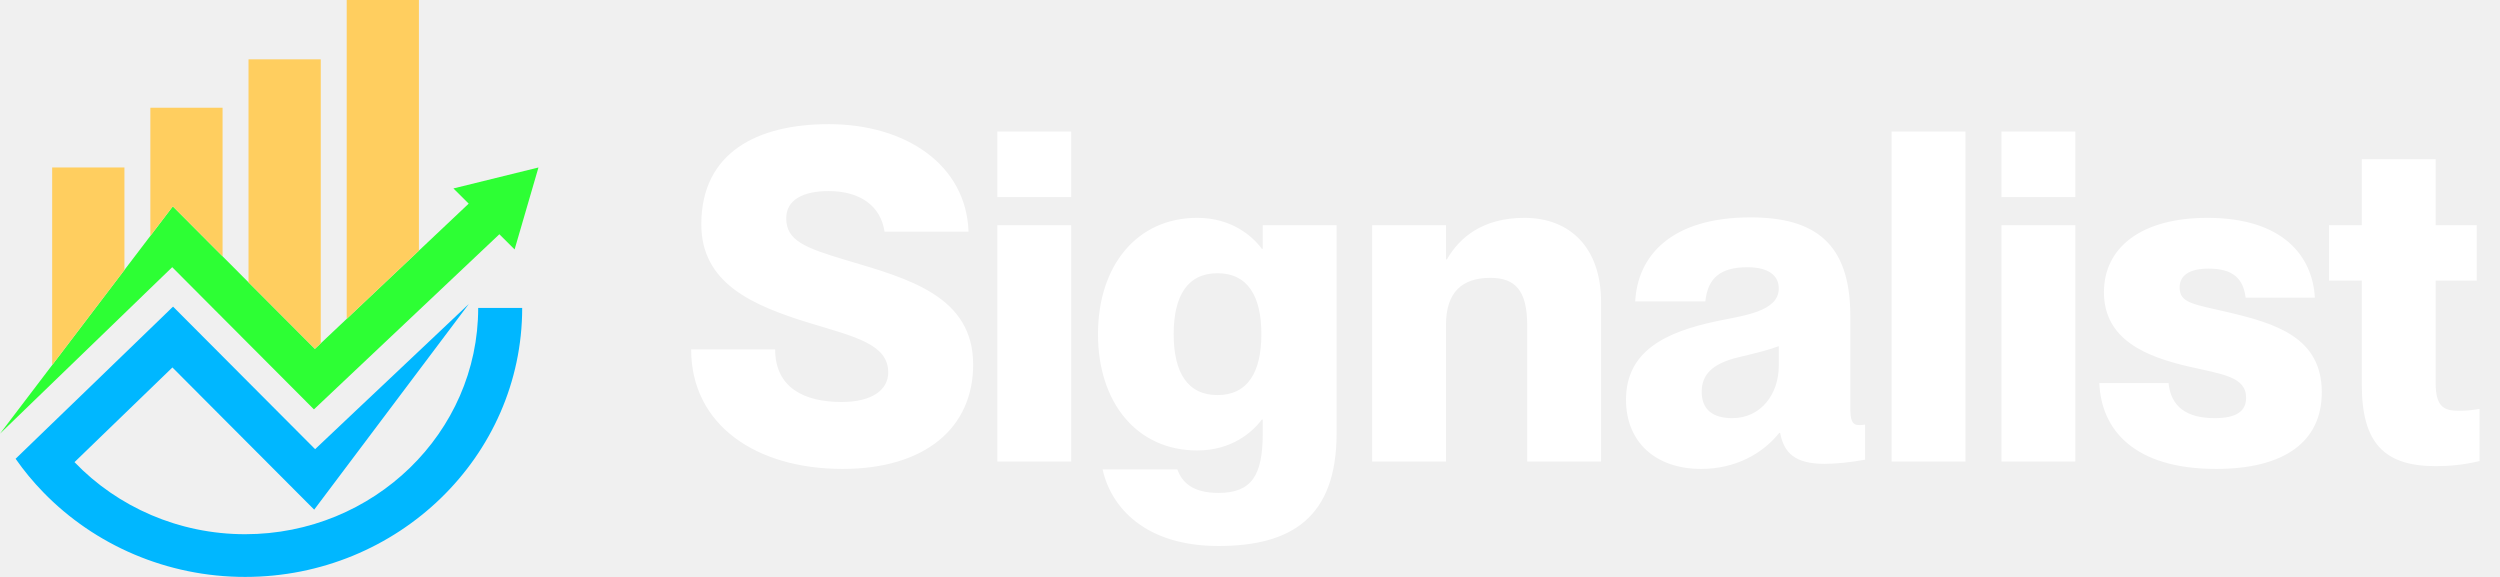
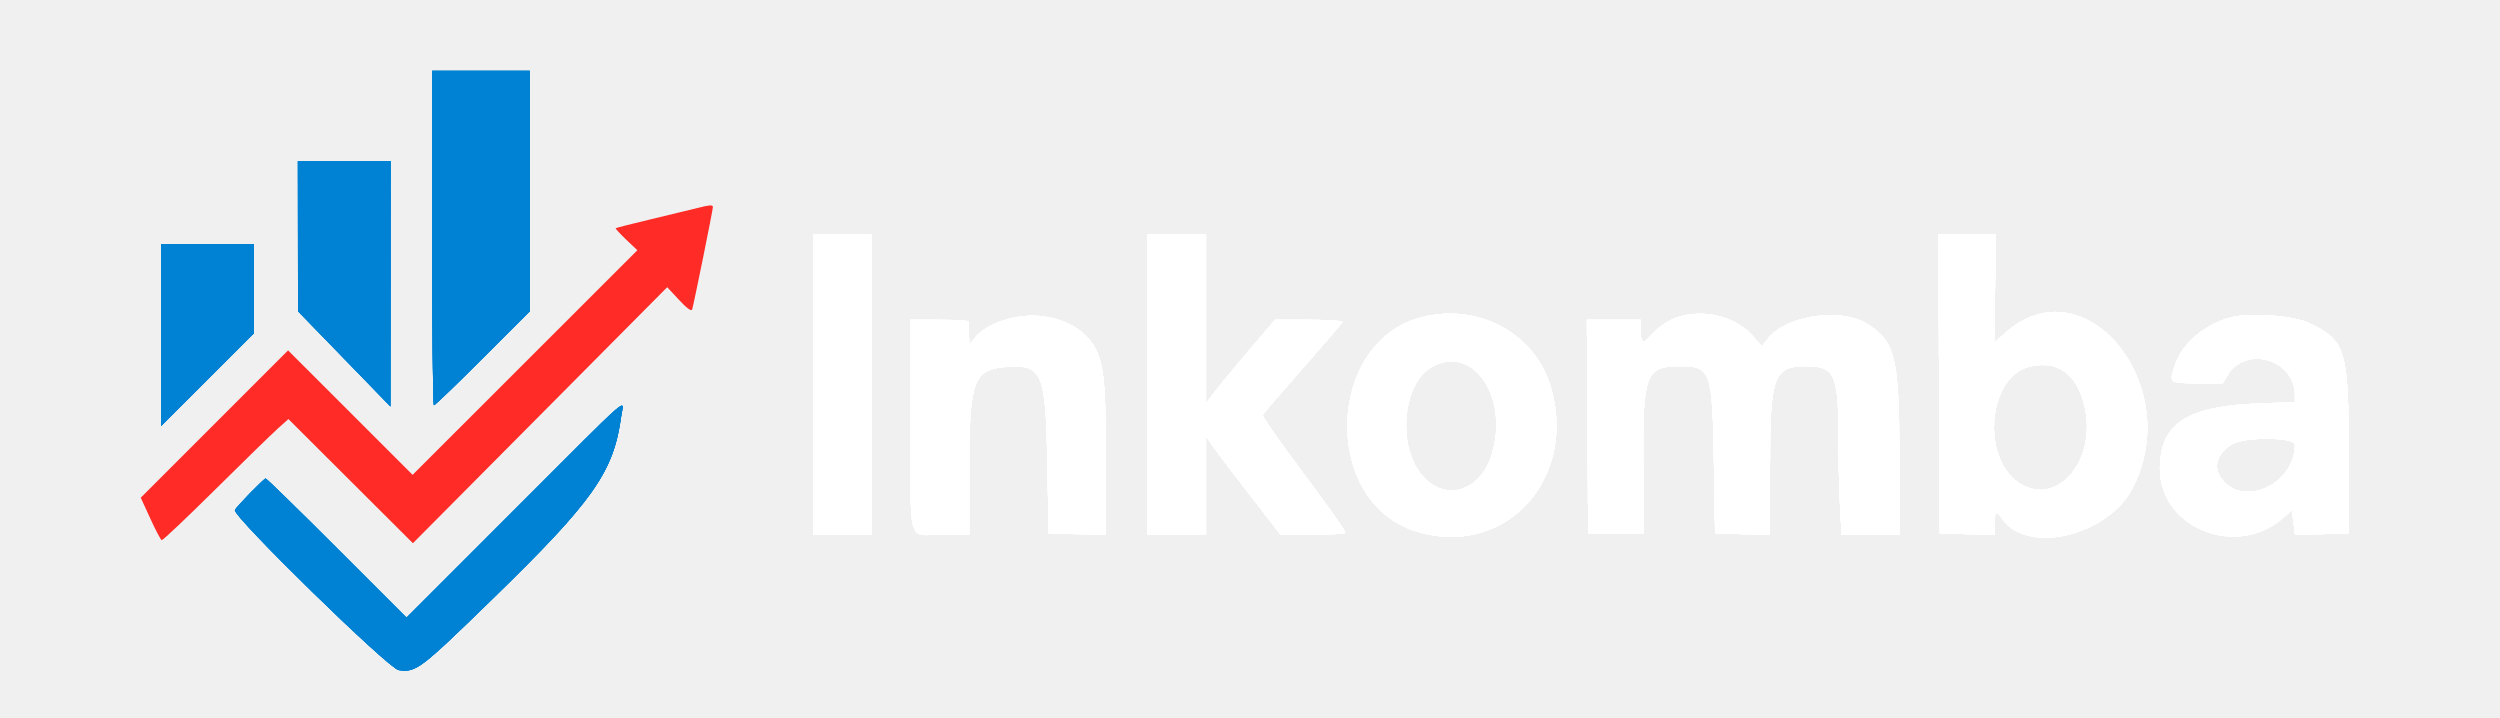
- <svg xmlns="http://www.w3.org/2000/svg" width="130" height="30" viewBox="0 0 130 30" fill="none">
-   <path d="M28 8.709L26.759 12.971L25.967 12.181L21.784 16.132L18.781 18.968L16.325 21.287L14.013 18.968L12.923 17.875L11.574 16.521L11.169 16.116L8.955 13.893L8.104 14.715L7.819 14.99L6.47 16.296L5.117 17.604L3.724 18.95L3.705 18.968L1.711 20.895L0 22.55L2.724 18.968L6.47 14.039L7.819 12.266L8.986 10.73L11.574 13.328L12.68 14.439L12.923 14.681L16.375 18.142L16.68 17.853L18.029 16.58L18.628 16.014L20.372 14.366L21.784 13.033L24.372 10.589L23.578 9.799L28 8.709Z" fill="#2DFF34" />
-   <path d="M6.47 8.709V14.039L2.724 18.968H2.713V8.709H6.47Z" fill="#FFCE5F" />
-   <path d="M27.154 16.014C27.154 23.726 20.692 30 12.745 30C8.69 30 4.918 28.346 2.252 25.599C1.726 25.059 1.244 24.477 0.811 23.856L2.467 22.256L5.13 19.686L5.871 18.968L6.47 18.39L7.819 17.085L8.117 16.797L8.821 16.116L8.934 16.003L8.936 16.005L8.999 15.945L11.574 18.528L12.693 19.652L16.386 23.357L18.639 21.227L20.385 19.58L21.032 18.968L21.784 18.258L24.383 15.802L16.338 26.502L11.18 21.33L8.966 19.108L8.117 19.928L5.13 22.816L3.874 24.031C6.119 26.37 9.311 27.779 12.745 27.779C19.429 27.779 24.866 22.502 24.866 16.014H27.154V16.014Z" fill="#00B7FF" />
-   <path d="M11.574 5.603V13.328L8.986 10.73L7.819 12.266V5.603H11.574Z" fill="#FFCE5F" />
-   <path d="M16.68 3.086V17.853L16.375 18.142L12.923 14.682V3.086H16.68Z" fill="#FFCE5F" />
-   <path d="M21.784 0V13.033L20.372 14.366L18.628 16.014L18.029 16.58V0H21.784Z" fill="#FFCE5F" />
-   <path d="M43.812 24.384C39.324 24.384 35.94 22.104 35.94 18.168H40.308C40.308 20.16 41.82 20.904 43.764 20.904C45.372 20.904 46.188 20.256 46.188 19.368C46.188 17.904 44.484 17.52 42.108 16.8C39.132 15.888 36.468 14.736 36.468 11.664C36.468 7.92 39.396 6.456 43.092 6.456C47.1 6.456 50.244 8.568 50.364 12.048H45.996C45.804 10.728 44.748 9.936 43.092 9.936C41.796 9.936 40.884 10.368 40.884 11.352C40.884 12.504 41.844 12.888 44.028 13.536C47.268 14.496 50.604 15.408 50.604 18.96C50.604 22.248 48.108 24.384 43.812 24.384ZM55.702 10.248H51.862V6.84H55.702V10.248ZM55.702 24H51.862V11.712H55.702V24ZM65.663 12.936V11.712H69.503V22.536C69.503 26.928 67.127 28.392 63.359 28.392C59.543 28.392 57.767 26.376 57.335 24.408H61.223C61.463 25.08 62.015 25.632 63.359 25.632C65.087 25.632 65.663 24.72 65.663 22.536V21.816H65.615C65.135 22.464 64.055 23.424 62.255 23.424C59.111 23.424 57.095 20.928 57.095 17.376C57.095 13.824 59.111 11.328 62.255 11.328C64.055 11.328 65.135 12.288 65.615 12.936H65.663ZM63.311 20.544C64.871 20.544 65.591 19.368 65.591 17.376C65.591 15.384 64.871 14.208 63.311 14.208C61.751 14.208 61.031 15.384 61.031 17.376C61.031 19.368 61.751 20.544 63.311 20.544ZM79.271 11.328C81.647 11.328 83.255 12.888 83.255 15.696V24H79.415V16.92C79.415 15.072 78.767 14.448 77.495 14.448C76.031 14.448 75.191 15.192 75.191 16.896V24H71.351V11.712H75.191V13.488H75.239C75.887 12.36 77.087 11.328 79.271 11.328ZM88.464 24.384C86.064 24.384 84.552 22.968 84.552 20.784C84.552 18.24 86.64 17.256 89.256 16.704C90.6 16.416 92.496 16.224 92.496 15C92.496 14.328 91.968 13.896 90.864 13.896C89.448 13.896 88.8 14.472 88.68 15.672H85.032C85.152 13.32 86.88 11.304 91.032 11.304C94.368 11.304 96.216 12.648 96.216 16.416V21.168C96.216 21.816 96.288 22.104 96.672 22.104C96.768 22.104 96.84 22.104 96.984 22.08V23.904C96.216 24.048 95.424 24.12 94.872 24.12C93.336 24.12 92.76 23.544 92.568 22.512H92.52C91.656 23.592 90.24 24.384 88.464 24.384ZM90.072 21.744C91.608 21.744 92.496 20.448 92.496 19.032V18C91.992 18.192 91.416 18.336 90.408 18.576C88.992 18.912 88.488 19.512 88.488 20.376C88.488 21.312 89.088 21.744 90.072 21.744ZM102.203 24H98.363V6.84H102.203V24ZM107.916 10.248H104.076V6.84H107.916V10.248ZM107.916 24H104.076V11.712H107.916V24ZM115.237 24.384C110.941 24.384 109.261 22.32 109.165 19.92H112.765C112.885 21.144 113.701 21.744 115.165 21.744C116.293 21.744 116.797 21.384 116.797 20.688C116.797 19.584 115.573 19.464 113.797 19.056C111.637 18.552 109.405 17.688 109.405 15.192C109.405 12.888 111.325 11.328 114.781 11.328C118.717 11.328 120.253 13.32 120.373 15.48H116.773C116.653 14.496 116.125 13.968 114.853 13.968C113.797 13.968 113.341 14.352 113.341 14.952C113.341 15.768 114.061 15.816 115.909 16.248C118.333 16.824 120.733 17.544 120.733 20.4C120.733 22.968 118.789 24.384 115.237 24.384ZM127.902 21.36C128.262 21.36 128.478 21.336 128.934 21.264V23.976C128.118 24.168 127.422 24.24 126.654 24.24C123.966 24.24 122.814 23.016 122.814 20.016V14.592H121.11V11.712H122.814V8.28H126.654V11.712H128.79V14.592H126.654V19.92C126.654 21.24 127.158 21.36 127.902 21.36Z" fill="white" />
+ <svg xmlns="http://www.w3.org/2000/svg" width="1024" height="294" viewBox="0 0 1024 294" version="1.1">
+   <path d="M 177 97.500 C 177 135.175, 177.333 166, 177.741 166 C 178.148 166, 187.148 157.342, 197.741 146.760 L 217 127.519 217 78.260 L 217 29 197 29 L 177 29 177 97.500 M 122.037 96.750 L 122.075 127.500 141 147 L 159.925 166.500 159.963 116.250 L 160 66 141 66 L 122 66 122.037 96.750 M 66 137.240 L 66 174.480 85 155.500 L 104 136.520 104 118.260 L 104 100 85 100 L 66 100 66 137.240 M 210.501 208.999 L 166.511 252.998 137.999 224.499 C 122.318 208.825, 109.185 196, 108.814 196 C 108.074 196, 96.671 207.707, 96.217 208.933 C 95.286 211.449, 159.210 273.908, 163.298 274.475 C 170.442 275.467, 171.909 274.357, 201.562 245.500 C 243.193 204.988, 251.385 193.339, 254.483 170.250 C 255.391 163.487, 260.543 158.948, 210.501 208.999" stroke="none" fill="#0082d4" fill-rule="evenodd" />
+   <path d="M 284.500 85.485 C 281.750 86.181, 273.425 88.194, 266 89.961 C 258.575 91.727, 252.362 93.309, 252.193 93.477 C 252.024 93.644, 253.949 95.743, 256.472 98.141 L 261.059 102.500 215.031 148.494 L 169.003 194.489 143.499 168.999 L 117.995 143.509 87.823 173.681 L 57.651 203.853 61.576 212.430 C 63.734 217.147, 65.831 221.118, 66.235 221.253 C 66.640 221.389, 76.540 212.023, 88.235 200.439 C 99.931 188.855, 111.442 177.639, 113.816 175.513 L 118.133 171.647 143.630 197.074 L 169.127 222.500 221.210 170.068 L 273.292 117.637 278.157 122.872 C 281.235 126.185, 283.195 127.629, 283.495 126.804 C 284.050 125.275, 292 86.036, 292 84.823 C 292 83.792, 290.768 83.901, 284.500 85.485" stroke="none" fill="#ff2b26" fill-rule="evenodd" />
+   <path d="M 177 97.500 C 177 135.175, 177.333 166, 177.741 166 C 178.148 166, 187.148 157.342, 197.741 146.760 L 217 127.519 217 78.260 L 217 29 197 29 L 177 29 177 97.500 M 122.037 96.750 L 122.075 127.500 141 147 L 159.925 166.500 159.963 116.250 L 160 66 141 66 L 122 66 122.037 96.750 M 66 137.240 L 66 174.480 85 155.500 L 104 136.520 104 118.260 L 104 100 85 100 L 66 100 66 137.240 M 210.501 208.999 L 166.511 252.998 137.999 224.499 C 122.318 208.825, 109.185 196, 108.814 196 C 108.074 196, 96.671 207.707, 96.217 208.933 C 95.286 211.449, 159.210 273.908, 163.298 274.475 C 170.442 275.467, 171.909 274.357, 201.562 245.500 C 243.193 204.988, 251.385 193.339, 254.483 170.250 C 255.391 163.487, 260.543 158.948, 210.501 208.999" stroke="none" fill="#0082d4" fill-rule="evenodd" />
+   <path d="M 177 97.500 C 177 135.175, 177.333 166, 177.741 166 C 178.148 166, 187.148 157.342, 197.741 146.760 L 217 127.519 217 78.260 L 217 29 197 29 L 177 29 177 97.500 M 122.037 96.750 L 122.075 127.500 141 147 L 159.925 166.500 159.963 116.250 L 160 66 141 66 L 122 66 122.037 96.750 M 66 137.240 L 66 174.480 85 155.500 L 104 136.520 104 118.260 L 104 100 85 100 L 66 100 66 137.240 M 210.501 208.999 L 166.511 252.998 137.999 224.499 C 122.318 208.825, 109.185 196, 108.814 196 C 108.074 196, 96.671 207.707, 96.217 208.933 C 95.286 211.449, 159.210 273.908, 163.298 274.475 C 170.442 275.467, 171.909 274.357, 201.562 245.500 C 243.193 204.988, 251.385 193.339, 254.483 170.250 C 255.391 163.487, 260.543 158.948, 210.501 208.999" stroke="none" fill="#0082d4" fill-rule="evenodd" />
+   <path d="M 177 97.500 C 177 135.175, 177.333 166, 177.741 166 C 178.148 166, 187.148 157.342, 197.741 146.760 L 217 127.519 217 78.260 L 217 29 197 29 L 177 29 177 97.500 M 122.037 96.750 L 122.075 127.500 141 147 L 159.925 166.500 159.963 116.250 L 160 66 141 66 L 122 66 122.037 96.750 M 66 137.240 L 66 174.480 85 155.500 L 104 136.520 104 118.260 L 104 100 85 100 L 66 100 66 137.240 M 210.501 208.999 L 166.511 252.998 137.999 224.499 C 122.318 208.825, 109.185 196, 108.814 196 C 108.074 196, 96.671 207.707, 96.217 208.933 C 95.286 211.449, 159.210 273.908, 163.298 274.475 C 170.442 275.467, 171.909 274.357, 201.562 245.500 C 243.193 204.988, 251.385 193.339, 254.483 170.250 C 255.391 163.487, 260.543 158.948, 210.501 208.999" stroke="none" fill="#0082d4" fill-rule="evenodd" />
+   <path d="M 333 157.500 L 333 219 345 219 L 357 219 357 157.500 L 357 96 345 96 L 333 96 333 157.500 M 470 157.500 L 470 219 482 219 L 494 219 494 198.850 L 494 178.699 496.750 182.716 C 498.262 184.926, 505.125 193.983, 512 202.844 L 524.500 218.954 537.750 218.977 C 545.038 218.990, 551 218.633, 551 218.185 C 551 217.213, 545.723 209.792, 529.182 187.505 C 522.407 178.377, 517.007 170.512, 517.182 170.029 C 517.357 169.546, 524.700 160.983, 533.500 151 C 542.300 141.017, 549.650 132.433, 549.833 131.925 C 550.027 131.387, 544.332 131, 536.213 131 L 522.259 131 511.794 143.250 C 506.039 149.988, 499.681 157.672, 497.665 160.327 L 494 165.153 494 130.577 L 494 96 482 96 L 470 96 470 157.500 M 794.242 157.250 L 794.500 218.500 805.750 218.783 L 817 219.066 817 214.533 C 817 209.625, 817.814 208.872, 819.756 211.982 C 829.469 227.534, 863.329 219.853, 873.596 199.769 C 895.024 157.851, 853.978 107.621, 821.591 136.128 L 816.857 140.296 817.179 118.147 L 817.500 95.998 805.742 95.999 L 793.985 96 794.242 157.250 M 690.753 128.998 C 685.113 129.991, 680.245 132.818, 676.154 137.478 C 672.845 141.246, 672 140.623, 672 134.418 L 672 131 660.989 131 L 649.979 131 650.239 174.750 L 650.500 218.500 661.878 218.500 L 673.256 218.500 673.072 189.820 C 672.837 153.327, 674.089 150, 688.046 150 C 700.757 150, 701.387 151.739, 702 188.500 L 702.500 218.500 713.750 218.783 L 725 219.066 725 190.501 C 725 154.068, 726.492 150, 739.854 150 C 751.351 150, 753 153.426, 753 177.311 C 753 186.867, 753.294 200.157, 753.654 206.843 L 754.307 219 766.154 219 L 778 219 777.983 188.250 C 777.959 146.238, 776.422 139.865, 764.547 132.524 C 753.874 125.925, 731.695 129.223, 724.284 138.511 L 721.620 141.850 717.848 137.564 C 711.666 130.541, 701.050 127.185, 690.753 128.998 M 413.081 130.588 C 406.734 132.295, 401.836 135.122, 399.016 138.706 L 397 141.270 396.882 136.885 C 396.816 134.473, 396.816 132.162, 396.882 131.750 C 396.947 131.338, 391.600 131, 385 131 L 373 131 373 173.418 C 373 224.448, 371.493 219, 385.607 219 L 397 219 397.022 191.250 C 397.050 155.483, 398.731 151.153, 412.935 150.245 C 426.890 149.354, 428.370 152.971, 429 189.500 L 429.500 218.500 441.250 218.782 L 453 219.063 452.983 188.782 C 452.964 155.562, 452.069 147.724, 447.506 140.830 C 441.174 131.261, 426.650 126.940, 413.081 130.588 M 582.383 129.907 C 543.297 139.761, 541.133 205.021, 579.479 217.475 C 615.249 229.092, 645.726 197.704, 635.557 159.720 C 629.477 137.006, 606.134 123.919, 582.383 129.907 M 912.286 130.392 C 901.596 133.881, 893.517 141.245, 890.655 150.106 C 888.457 156.911, 888.583 157.001, 900.309 156.994 L 910.500 156.987 912.154 154.079 C 919.457 141.243, 940 146.990, 940 161.870 L 940 164.699 924.750 165.279 C 895.584 166.388, 884.706 173.637, 884.706 191.964 C 884.706 216.321, 916.115 228.886, 935.173 212.153 L 938.745 209.017 939.411 214.041 L 940.077 219.065 951.094 218.782 L 962.110 218.500 962.040 185.500 C 961.951 143.513, 960.820 139.692, 946.355 132.527 C 939.309 129.038, 920.121 127.835, 912.286 130.392 M 586.500 150.289 C 574.447 157.088, 572.160 182.649, 582.522 194.754 C 591.883 205.691, 606.327 201.394, 610.994 186.284 C 618.273 162.717, 603.349 140.785, 586.500 150.289 M 831.506 150.138 C 814.412 154.127, 811.231 187.152, 826.922 197.726 C 842.004 207.890, 858.568 189.443, 854.063 167.500 C 851.196 153.539, 843.225 147.403, 831.506 150.138 M 914.367 181.918 C 907.749 185.953, 906.215 191.725, 910.430 196.734 C 919.782 207.849, 940 197.867, 940 182.134 C 940 179.054, 919.349 178.880, 914.367 181.918" stroke="none" fill="#ffffff" fill-rule="evenodd" />
+   <path d="M 333 157.500 L 333 219 345 219 L 357 219 357 157.500 L 357 96 345 96 L 333 96 333 157.500 M 470 157.500 L 470 219 482 219 L 494 219 494 198.850 L 494 178.699 496.750 182.716 C 498.262 184.926, 505.125 193.983, 512 202.844 L 524.500 218.954 537.750 218.977 C 545.038 218.990, 551 218.633, 551 218.185 C 551 217.213, 545.723 209.792, 529.182 187.505 C 522.407 178.377, 517.007 170.512, 517.182 170.029 C 517.357 169.546, 524.700 160.983, 533.500 151 C 542.300 141.017, 549.650 132.433, 549.833 131.925 C 550.027 131.387, 544.332 131, 536.213 131 L 522.259 131 511.794 143.250 C 506.039 149.988, 499.681 157.672, 497.665 160.327 L 494 165.153 494 130.577 L 494 96 482 96 L 470 96 470 157.500 M 794.242 157.250 L 794.500 218.500 805.750 218.783 L 817 219.066 817 214.533 C 817 209.625, 817.814 208.872, 819.756 211.982 C 829.469 227.534, 863.329 219.853, 873.596 199.769 C 895.024 157.851, 853.978 107.621, 821.591 136.128 L 816.857 140.296 817.179 118.147 L 817.500 95.998 805.742 95.999 L 793.985 96 794.242 157.250 M 690.753 128.998 C 685.113 129.991, 680.245 132.818, 676.154 137.478 C 672.845 141.246, 672 140.623, 672 134.418 L 672 131 660.989 131 L 649.979 131 650.239 174.750 L 650.500 218.500 661.878 218.500 L 673.256 218.500 673.072 189.820 C 672.837 153.327, 674.089 150, 688.046 150 C 700.757 150, 701.387 151.739, 702 188.500 L 702.500 218.500 713.750 218.783 L 725 219.066 725 190.501 C 725 154.068, 726.492 150, 739.854 150 C 751.351 150, 753 153.426, 753 177.311 C 753 186.867, 753.294 200.157, 753.654 206.843 L 754.307 219 766.154 219 L 778 219 777.983 188.250 C 777.959 146.238, 776.422 139.865, 764.547 132.524 C 753.874 125.925, 731.695 129.223, 724.284 138.511 L 721.620 141.850 717.848 137.564 C 711.666 130.541, 701.050 127.185, 690.753 128.998 M 413.081 130.588 C 406.734 132.295, 401.836 135.122, 399.016 138.706 L 397 141.270 396.882 136.885 C 396.816 134.473, 396.816 132.162, 396.882 131.750 C 396.947 131.338, 391.600 131, 385 131 L 373 131 373 173.418 C 373 224.448, 371.493 219, 385.607 219 L 397 219 397.022 191.250 C 397.050 155.483, 398.731 151.153, 412.935 150.245 C 426.890 149.354, 428.370 152.971, 429 189.500 L 429.500 218.500 441.250 218.782 L 453 219.063 452.983 188.782 C 452.964 155.562, 452.069 147.724, 447.506 140.830 C 441.174 131.261, 426.650 126.940, 413.081 130.588 M 582.383 129.907 C 543.297 139.761, 541.133 205.021, 579.479 217.475 C 615.249 229.092, 645.726 197.704, 635.557 159.720 C 629.477 137.006, 606.134 123.919, 582.383 129.907 M 912.286 130.392 C 901.596 133.881, 893.517 141.245, 890.655 150.106 C 888.457 156.911, 888.583 157.001, 900.309 156.994 L 910.500 156.987 912.154 154.079 C 919.457 141.243, 940 146.990, 940 161.870 L 940 164.699 924.750 165.279 C 895.584 166.388, 884.706 173.637, 884.706 191.964 C 884.706 216.321, 916.115 228.886, 935.173 212.153 L 938.745 209.017 939.411 214.041 L 940.077 219.065 951.094 218.782 L 962.110 218.500 962.040 185.500 C 961.951 143.513, 960.820 139.692, 946.355 132.527 C 939.309 129.038, 920.121 127.835, 912.286 130.392 M 586.500 150.289 C 574.447 157.088, 572.160 182.649, 582.522 194.754 C 591.883 205.691, 606.327 201.394, 610.994 186.284 C 618.273 162.717, 603.349 140.785, 586.500 150.289 M 831.506 150.138 C 814.412 154.127, 811.231 187.152, 826.922 197.726 C 842.004 207.890, 858.568 189.443, 854.063 167.500 C 851.196 153.539, 843.225 147.403, 831.506 150.138 M 914.367 181.918 C 907.749 185.953, 906.215 191.725, 910.430 196.734 C 919.782 207.849, 940 197.867, 940 182.134 C 940 179.054, 919.349 178.880, 914.367 181.918" stroke="none" fill="#ffffff" fill-rule="evenodd" />
+   <path d="M 333 157.500 L 333 219 345 219 L 357 219 357 157.500 L 357 96 345 96 L 333 96 333 157.500 M 470 157.500 L 470 219 482 219 L 494 219 494 198.850 L 494 178.699 496.750 182.716 C 498.262 184.926, 505.125 193.983, 512 202.844 L 524.500 218.954 537.750 218.977 C 545.038 218.990, 551 218.633, 551 218.185 C 551 217.213, 545.723 209.792, 529.182 187.505 C 522.407 178.377, 517.007 170.512, 517.182 170.029 C 517.357 169.546, 524.700 160.983, 533.500 151 C 542.300 141.017, 549.650 132.433, 549.833 131.925 C 550.027 131.387, 544.332 131, 536.213 131 L 522.259 131 511.794 143.250 C 506.039 149.988, 499.681 157.672, 497.665 160.327 L 494 165.153 494 130.577 L 494 96 482 96 L 470 96 470 157.500 M 794.242 157.250 L 794.500 218.500 805.750 218.783 L 817 219.066 817 214.533 C 817 209.625, 817.814 208.872, 819.756 211.982 C 829.469 227.534, 863.329 219.853, 873.596 199.769 C 895.024 157.851, 853.978 107.621, 821.591 136.128 L 816.857 140.296 817.179 118.147 L 817.500 95.998 805.742 95.999 L 793.985 96 794.242 157.250 M 690.753 128.998 C 685.113 129.991, 680.245 132.818, 676.154 137.478 C 672.845 141.246, 672 140.623, 672 134.418 L 672 131 660.989 131 L 649.979 131 650.239 174.750 L 650.500 218.500 661.878 218.500 L 673.256 218.500 673.072 189.820 C 672.837 153.327, 674.089 150, 688.046 150 C 700.757 150, 701.387 151.739, 702 188.500 L 702.500 218.500 713.750 218.783 L 725 219.066 725 190.501 C 725 154.068, 726.492 150, 739.854 150 C 751.351 150, 753 153.426, 753 177.311 C 753 186.867, 753.294 200.157, 753.654 206.843 L 754.307 219 766.154 219 L 778 219 777.983 188.250 C 777.959 146.238, 776.422 139.865, 764.547 132.524 C 753.874 125.925, 731.695 129.223, 724.284 138.511 L 721.620 141.850 717.848 137.564 C 711.666 130.541, 701.050 127.185, 690.753 128.998 M 413.081 130.588 C 406.734 132.295, 401.836 135.122, 399.016 138.706 L 397 141.270 396.882 136.885 C 396.816 134.473, 396.816 132.162, 396.882 131.750 C 396.947 131.338, 391.600 131, 385 131 L 373 131 373 173.418 C 373 224.448, 371.493 219, 385.607 219 L 397 219 397.022 191.250 C 397.050 155.483, 398.731 151.153, 412.935 150.245 C 426.890 149.354, 428.370 152.971, 429 189.500 L 429.500 218.500 441.250 218.782 L 453 219.063 452.983 188.782 C 452.964 155.562, 452.069 147.724, 447.506 140.830 C 441.174 131.261, 426.650 126.940, 413.081 130.588 M 582.383 129.907 C 543.297 139.761, 541.133 205.021, 579.479 217.475 C 615.249 229.092, 645.726 197.704, 635.557 159.720 C 629.477 137.006, 606.134 123.919, 582.383 129.907 M 912.286 130.392 C 901.596 133.881, 893.517 141.245, 890.655 150.106 C 888.457 156.911, 888.583 157.001, 900.309 156.994 L 910.500 156.987 912.154 154.079 C 919.457 141.243, 940 146.990, 940 161.870 L 940 164.699 924.750 165.279 C 895.584 166.388, 884.706 173.637, 884.706 191.964 C 884.706 216.321, 916.115 228.886, 935.173 212.153 L 938.745 209.017 939.411 214.041 L 940.077 219.065 951.094 218.782 L 962.110 218.500 962.040 185.500 C 961.951 143.513, 960.820 139.692, 946.355 132.527 C 939.309 129.038, 920.121 127.835, 912.286 130.392 M 586.500 150.289 C 574.447 157.088, 572.160 182.649, 582.522 194.754 C 591.883 205.691, 606.327 201.394, 610.994 186.284 C 618.273 162.717, 603.349 140.785, 586.500 150.289 M 831.506 150.138 C 814.412 154.127, 811.231 187.152, 826.922 197.726 C 842.004 207.890, 858.568 189.443, 854.063 167.500 C 851.196 153.539, 843.225 147.403, 831.506 150.138 M 914.367 181.918 C 907.749 185.953, 906.215 191.725, 910.430 196.734 C 919.782 207.849, 940 197.867, 940 182.134 C 940 179.054, 919.349 178.880, 914.367 181.918" stroke="none" fill="#ffffff" fill-rule="evenodd" />
+   <path d="M 333 157.500 L 333 219 345 219 L 357 219 357 157.500 L 357 96 345 96 L 333 96 333 157.500 M 470 157.500 L 470 219 482 219 L 494 219 494 198.850 L 494 178.699 496.750 182.716 C 498.262 184.926, 505.125 193.983, 512 202.844 L 524.500 218.954 537.750 218.977 C 545.038 218.990, 551 218.633, 551 218.185 C 551 217.213, 545.723 209.792, 529.182 187.505 C 522.407 178.377, 517.007 170.512, 517.182 170.029 C 517.357 169.546, 524.700 160.983, 533.500 151 C 542.300 141.017, 549.650 132.433, 549.833 131.925 C 550.027 131.387, 544.332 131, 536.213 131 L 522.259 131 511.794 143.250 C 506.039 149.988, 499.681 157.672, 497.665 160.327 L 494 165.153 494 130.577 L 494 96 482 96 L 470 96 470 157.500 M 794.242 157.250 L 794.500 218.500 805.750 218.783 L 817 219.066 817 214.533 C 817 209.625, 817.814 208.872, 819.756 211.982 C 829.469 227.534, 863.329 219.853, 873.596 199.769 C 895.024 157.851, 853.978 107.621, 821.591 136.128 L 816.857 140.296 817.179 118.147 L 817.500 95.998 805.742 95.999 L 793.985 96 794.242 157.250 M 690.753 128.998 C 685.113 129.991, 680.245 132.818, 676.154 137.478 C 672.845 141.246, 672 140.623, 672 134.418 L 672 131 660.989 131 L 649.979 131 650.239 174.750 L 650.500 218.500 661.878 218.500 L 673.256 218.500 673.072 189.820 C 672.837 153.327, 674.089 150, 688.046 150 C 700.757 150, 701.387 151.739, 702 188.500 L 702.500 218.500 713.750 218.783 L 725 219.066 725 190.501 C 725 154.068, 726.492 150, 739.854 150 C 751.351 150, 753 153.426, 753 177.311 C 753 186.867, 753.294 200.157, 753.654 206.843 L 754.307 219 766.154 219 L 778 219 777.983 188.250 C 777.959 146.238, 776.422 139.865, 764.547 132.524 C 753.874 125.925, 731.695 129.223, 724.284 138.511 L 721.620 141.850 717.848 137.564 C 711.666 130.541, 701.050 127.185, 690.753 128.998 M 413.081 130.588 C 406.734 132.295, 401.836 135.122, 399.016 138.706 L 397 141.270 396.882 136.885 C 396.816 134.473, 396.816 132.162, 396.882 131.750 C 396.947 131.338, 391.600 131, 385 131 L 373 131 373 173.418 C 373 224.448, 371.493 219, 385.607 219 L 397 219 397.022 191.250 C 397.050 155.483, 398.731 151.153, 412.935 150.245 C 426.890 149.354, 428.370 152.971, 429 189.500 L 429.500 218.500 441.250 218.782 L 453 219.063 452.983 188.782 C 452.964 155.562, 452.069 147.724, 447.506 140.830 C 441.174 131.261, 426.650 126.940, 413.081 130.588 M 582.383 129.907 C 543.297 139.761, 541.133 205.021, 579.479 217.475 C 615.249 229.092, 645.726 197.704, 635.557 159.720 C 629.477 137.006, 606.134 123.919, 582.383 129.907 M 912.286 130.392 C 901.596 133.881, 893.517 141.245, 890.655 150.106 C 888.457 156.911, 888.583 157.001, 900.309 156.994 L 910.500 156.987 912.154 154.079 C 919.457 141.243, 940 146.990, 940 161.870 L 940 164.699 924.750 165.279 C 895.584 166.388, 884.706 173.637, 884.706 191.964 C 884.706 216.321, 916.115 228.886, 935.173 212.153 L 938.745 209.017 939.411 214.041 L 940.077 219.065 951.094 218.782 L 962.110 218.500 962.040 185.500 C 961.951 143.513, 960.820 139.692, 946.355 132.527 C 939.309 129.038, 920.121 127.835, 912.286 130.392 M 586.500 150.289 C 574.447 157.088, 572.160 182.649, 582.522 194.754 C 591.883 205.691, 606.327 201.394, 610.994 186.284 C 618.273 162.717, 603.349 140.785, 586.500 150.289 M 831.506 150.138 C 814.412 154.127, 811.231 187.152, 826.922 197.726 C 842.004 207.890, 858.568 189.443, 854.063 167.500 C 851.196 153.539, 843.225 147.403, 831.506 150.138 M 914.367 181.918 C 907.749 185.953, 906.215 191.725, 910.430 196.734 C 919.782 207.849, 940 197.867, 940 182.134 C 940 179.054, 919.349 178.880, 914.367 181.918" stroke="none" fill="#ffffff" fill-rule="evenodd" />
+   <path d="M 333 157.500 L 333 219 345 219 L 357 219 357 157.500 L 357 96 345 96 L 333 96 333 157.500 M 470 157.500 L 470 219 482 219 L 494 219 494 198.850 L 494 178.699 496.750 182.716 C 498.262 184.926, 505.125 193.983, 512 202.844 L 524.500 218.954 537.750 218.977 C 545.038 218.990, 551 218.633, 551 218.185 C 551 217.213, 545.723 209.792, 529.182 187.505 C 522.407 178.377, 517.007 170.512, 517.182 170.029 C 517.357 169.546, 524.700 160.983, 533.500 151 C 542.300 141.017, 549.650 132.433, 549.833 131.925 C 550.027 131.387, 544.332 131, 536.213 131 L 522.259 131 511.794 143.250 C 506.039 149.988, 499.681 157.672, 497.665 160.327 L 494 165.153 494 130.577 L 494 96 482 96 L 470 96 470 157.500 M 794.242 157.250 L 794.500 218.500 805.750 218.783 L 817 219.066 817 214.533 C 817 209.625, 817.814 208.872, 819.756 211.982 C 829.469 227.534, 863.329 219.853, 873.596 199.769 C 895.024 157.851, 853.978 107.621, 821.591 136.128 L 816.857 140.296 817.179 118.147 L 817.500 95.998 805.742 95.999 L 793.985 96 794.242 157.250 M 690.753 128.998 C 685.113 129.991, 680.245 132.818, 676.154 137.478 C 672.845 141.246, 672 140.623, 672 134.418 L 672 131 660.989 131 L 649.979 131 650.239 174.750 L 650.500 218.500 661.878 218.500 L 673.256 218.500 673.072 189.820 C 672.837 153.327, 674.089 150, 688.046 150 C 700.757 150, 701.387 151.739, 702 188.500 L 702.500 218.500 713.750 218.783 L 725 219.066 725 190.501 C 725 154.068, 726.492 150, 739.854 150 C 751.351 150, 753 153.426, 753 177.311 C 753 186.867, 753.294 200.157, 753.654 206.843 L 754.307 219 766.154 219 L 778 219 777.983 188.250 C 777.959 146.238, 776.422 139.865, 764.547 132.524 C 753.874 125.925, 731.695 129.223, 724.284 138.511 L 721.620 141.850 717.848 137.564 C 711.666 130.541, 701.050 127.185, 690.753 128.998 M 413.081 130.588 C 406.734 132.295, 401.836 135.122, 399.016 138.706 L 397 141.270 396.882 136.885 C 396.816 134.473, 396.816 132.162, 396.882 131.750 C 396.947 131.338, 391.600 131, 385 131 L 373 131 373 173.418 C 373 224.448, 371.493 219, 385.607 219 L 397 219 397.022 191.250 C 397.050 155.483, 398.731 151.153, 412.935 150.245 C 426.890 149.354, 428.370 152.971, 429 189.500 L 429.500 218.500 441.250 218.782 L 453 219.063 452.983 188.782 C 452.964 155.562, 452.069 147.724, 447.506 140.830 C 441.174 131.261, 426.650 126.940, 413.081 130.588 M 582.383 129.907 C 543.297 139.761, 541.133 205.021, 579.479 217.475 C 615.249 229.092, 645.726 197.704, 635.557 159.720 C 629.477 137.006, 606.134 123.919, 582.383 129.907 M 912.286 130.392 C 901.596 133.881, 893.517 141.245, 890.655 150.106 C 888.457 156.911, 888.583 157.001, 900.309 156.994 L 910.500 156.987 912.154 154.079 C 919.457 141.243, 940 146.990, 940 161.870 L 940 164.699 924.750 165.279 C 895.584 166.388, 884.706 173.637, 884.706 191.964 C 884.706 216.321, 916.115 228.886, 935.173 212.153 L 938.745 209.017 939.411 214.041 L 940.077 219.065 951.094 218.782 L 962.110 218.500 962.040 185.500 C 961.951 143.513, 960.820 139.692, 946.355 132.527 C 939.309 129.038, 920.121 127.835, 912.286 130.392 M 586.500 150.289 C 574.447 157.088, 572.160 182.649, 582.522 194.754 C 591.883 205.691, 606.327 201.394, 610.994 186.284 C 618.273 162.717, 603.349 140.785, 586.500 150.289 M 831.506 150.138 C 814.412 154.127, 811.231 187.152, 826.922 197.726 C 842.004 207.890, 858.568 189.443, 854.063 167.500 C 851.196 153.539, 843.225 147.403, 831.506 150.138 M 914.367 181.918 C 907.749 185.953, 906.215 191.725, 910.430 196.734 C 919.782 207.849, 940 197.867, 940 182.134 C 940 179.054, 919.349 178.880, 914.367 181.918" stroke="none" fill="#ffffff" fill-rule="evenodd" />
+   <path d="M 333 157.500 L 333 219 345 219 L 357 219 357 157.500 L 357 96 345 96 L 333 96 333 157.500 M 470 157.500 L 470 219 482 219 L 494 219 494 198.850 L 494 178.699 496.750 182.716 C 498.262 184.926, 505.125 193.983, 512 202.844 L 524.500 218.954 537.750 218.977 C 545.038 218.990, 551 218.633, 551 218.185 C 551 217.213, 545.723 209.792, 529.182 187.505 C 522.407 178.377, 517.007 170.512, 517.182 170.029 C 517.357 169.546, 524.700 160.983, 533.500 151 C 542.300 141.017, 549.650 132.433, 549.833 131.925 C 550.027 131.387, 544.332 131, 536.213 131 L 522.259 131 511.794 143.250 C 506.039 149.988, 499.681 157.672, 497.665 160.327 L 494 165.153 494 130.577 L 494 96 482 96 L 470 96 470 157.500 M 794.242 157.250 L 794.500 218.500 805.750 218.783 L 817 219.066 817 214.533 C 817 209.625, 817.814 208.872, 819.756 211.982 C 829.469 227.534, 863.329 219.853, 873.596 199.769 C 895.024 157.851, 853.978 107.621, 821.591 136.128 L 816.857 140.296 817.179 118.147 L 817.500 95.998 805.742 95.999 L 793.985 96 794.242 157.250 M 690.753 128.998 C 685.113 129.991, 680.245 132.818, 676.154 137.478 C 672.845 141.246, 672 140.623, 672 134.418 L 672 131 660.989 131 L 649.979 131 650.239 174.750 L 650.500 218.500 661.878 218.500 L 673.256 218.500 673.072 189.820 C 672.837 153.327, 674.089 150, 688.046 150 C 700.757 150, 701.387 151.739, 702 188.500 L 702.500 218.500 713.750 218.783 L 725 219.066 725 190.501 C 725 154.068, 726.492 150, 739.854 150 C 751.351 150, 753 153.426, 753 177.311 C 753 186.867, 753.294 200.157, 753.654 206.843 L 754.307 219 766.154 219 L 778 219 777.983 188.250 C 777.959 146.238, 776.422 139.865, 764.547 132.524 C 753.874 125.925, 731.695 129.223, 724.284 138.511 L 721.620 141.850 717.848 137.564 C 711.666 130.541, 701.050 127.185, 690.753 128.998 M 413.081 130.588 C 406.734 132.295, 401.836 135.122, 399.016 138.706 L 397 141.270 396.882 136.885 C 396.816 134.473, 396.816 132.162, 396.882 131.750 C 396.947 131.338, 391.600 131, 385 131 L 373 131 373 173.418 C 373 224.448, 371.493 219, 385.607 219 L 397 219 397.022 191.250 C 397.050 155.483, 398.731 151.153, 412.935 150.245 C 426.890 149.354, 428.370 152.971, 429 189.500 L 429.500 218.500 441.250 218.782 L 453 219.063 452.983 188.782 C 452.964 155.562, 452.069 147.724, 447.506 140.830 C 441.174 131.261, 426.650 126.940, 413.081 130.588 M 582.383 129.907 C 543.297 139.761, 541.133 205.021, 579.479 217.475 C 615.249 229.092, 645.726 197.704, 635.557 159.720 C 629.477 137.006, 606.134 123.919, 582.383 129.907 M 912.286 130.392 C 901.596 133.881, 893.517 141.245, 890.655 150.106 C 888.457 156.911, 888.583 157.001, 900.309 156.994 L 910.500 156.987 912.154 154.079 C 919.457 141.243, 940 146.990, 940 161.870 L 940 164.699 924.750 165.279 C 895.584 166.388, 884.706 173.637, 884.706 191.964 C 884.706 216.321, 916.115 228.886, 935.173 212.153 L 938.745 209.017 939.411 214.041 L 940.077 219.065 951.094 218.782 L 962.110 218.500 962.040 185.500 C 961.951 143.513, 960.820 139.692, 946.355 132.527 C 939.309 129.038, 920.121 127.835, 912.286 130.392 M 586.500 150.289 C 574.447 157.088, 572.160 182.649, 582.522 194.754 C 591.883 205.691, 606.327 201.394, 610.994 186.284 C 618.273 162.717, 603.349 140.785, 586.500 150.289 M 831.506 150.138 C 814.412 154.127, 811.231 187.152, 826.922 197.726 C 842.004 207.890, 858.568 189.443, 854.063 167.500 C 851.196 153.539, 843.225 147.403, 831.506 150.138 M 914.367 181.918 C 907.749 185.953, 906.215 191.725, 910.430 196.734 C 919.782 207.849, 940 197.867, 940 182.134 C 940 179.054, 919.349 178.880, 914.367 181.918" stroke="none" fill="#ffffff" fill-rule="evenodd" />
+   <path d="M 333 157.500 L 333 219 345 219 L 357 219 357 157.500 L 357 96 345 96 L 333 96 333 157.500 M 470 157.500 L 470 219 482 219 L 494 219 494 198.850 L 494 178.699 496.750 182.716 C 498.262 184.926, 505.125 193.983, 512 202.844 L 524.500 218.954 537.750 218.977 C 545.038 218.990, 551 218.633, 551 218.185 C 551 217.213, 545.723 209.792, 529.182 187.505 C 522.407 178.377, 517.007 170.512, 517.182 170.029 C 517.357 169.546, 524.700 160.983, 533.500 151 C 542.300 141.017, 549.650 132.433, 549.833 131.925 C 550.027 131.387, 544.332 131, 536.213 131 L 522.259 131 511.794 143.250 C 506.039 149.988, 499.681 157.672, 497.665 160.327 L 494 165.153 494 130.577 L 494 96 482 96 L 470 96 470 157.500 M 794.242 157.250 L 794.500 218.500 805.750 218.783 L 817 219.066 817 214.533 C 817 209.625, 817.814 208.872, 819.756 211.982 C 829.469 227.534, 863.329 219.853, 873.596 199.769 C 895.024 157.851, 853.978 107.621, 821.591 136.128 L 816.857 140.296 817.179 118.147 L 817.500 95.998 805.742 95.999 L 793.985 96 794.242 157.250 M 690.753 128.998 C 685.113 129.991, 680.245 132.818, 676.154 137.478 C 672.845 141.246, 672 140.623, 672 134.418 L 672 131 660.989 131 L 649.979 131 650.239 174.750 L 650.500 218.500 661.878 218.500 L 673.256 218.500 673.072 189.820 C 672.837 153.327, 674.089 150, 688.046 150 C 700.757 150, 701.387 151.739, 702 188.500 L 702.500 218.500 713.750 218.783 L 725 219.066 725 190.501 C 725 154.068, 726.492 150, 739.854 150 C 751.351 150, 753 153.426, 753 177.311 C 753 186.867, 753.294 200.157, 753.654 206.843 L 754.307 219 766.154 219 L 778 219 777.983 188.250 C 777.959 146.238, 776.422 139.865, 764.547 132.524 C 753.874 125.925, 731.695 129.223, 724.284 138.511 L 721.620 141.850 717.848 137.564 C 711.666 130.541, 701.050 127.185, 690.753 128.998 M 413.081 130.588 C 406.734 132.295, 401.836 135.122, 399.016 138.706 L 397 141.270 396.882 136.885 C 396.816 134.473, 396.816 132.162, 396.882 131.750 C 396.947 131.338, 391.600 131, 385 131 L 373 131 373 173.418 C 373 224.448, 371.493 219, 385.607 219 L 397 219 397.022 191.250 C 397.050 155.483, 398.731 151.153, 412.935 150.245 C 426.890 149.354, 428.370 152.971, 429 189.500 L 429.500 218.500 441.250 218.782 L 453 219.063 452.983 188.782 C 452.964 155.562, 452.069 147.724, 447.506 140.830 C 441.174 131.261, 426.650 126.940, 413.081 130.588 M 582.383 129.907 C 543.297 139.761, 541.133 205.021, 579.479 217.475 C 615.249 229.092, 645.726 197.704, 635.557 159.720 C 629.477 137.006, 606.134 123.919, 582.383 129.907 M 912.286 130.392 C 901.596 133.881, 893.517 141.245, 890.655 150.106 C 888.457 156.911, 888.583 157.001, 900.309 156.994 L 910.500 156.987 912.154 154.079 C 919.457 141.243, 940 146.990, 940 161.870 L 940 164.699 924.750 165.279 C 895.584 166.388, 884.706 173.637, 884.706 191.964 C 884.706 216.321, 916.115 228.886, 935.173 212.153 L 938.745 209.017 939.411 214.041 L 940.077 219.065 951.094 218.782 L 962.110 218.500 962.040 185.500 C 961.951 143.513, 960.820 139.692, 946.355 132.527 C 939.309 129.038, 920.121 127.835, 912.286 130.392 M 586.500 150.289 C 574.447 157.088, 572.160 182.649, 582.522 194.754 C 591.883 205.691, 606.327 201.394, 610.994 186.284 C 618.273 162.717, 603.349 140.785, 586.500 150.289 M 831.506 150.138 C 814.412 154.127, 811.231 187.152, 826.922 197.726 C 842.004 207.890, 858.568 189.443, 854.063 167.500 C 851.196 153.539, 843.225 147.403, 831.506 150.138 M 914.367 181.918 C 907.749 185.953, 906.215 191.725, 910.430 196.734 C 919.782 207.849, 940 197.867, 940 182.134 C 940 179.054, 919.349 178.880, 914.367 181.918" stroke="none" fill="#ffffff" fill-rule="evenodd" />
+   <path d="M 333 157.500 L 333 219 345 219 L 357 219 357 157.500 L 357 96 345 96 L 333 96 333 157.500 M 470 157.500 L 470 219 482 219 L 494 219 494 198.850 L 494 178.699 496.750 182.716 C 498.262 184.926, 505.125 193.983, 512 202.844 L 524.500 218.954 537.750 218.977 C 545.038 218.990, 551 218.633, 551 218.185 C 551 217.213, 545.723 209.792, 529.182 187.505 C 522.407 178.377, 517.007 170.512, 517.182 170.029 C 517.357 169.546, 524.700 160.983, 533.500 151 C 542.300 141.017, 549.650 132.433, 549.833 131.925 C 550.027 131.387, 544.332 131, 536.213 131 L 522.259 131 511.794 143.250 C 506.039 149.988, 499.681 157.672, 497.665 160.327 L 494 165.153 494 130.577 L 494 96 482 96 L 470 96 470 157.500 M 794.242 157.250 L 794.500 218.500 805.750 218.783 L 817 219.066 817 214.533 C 817 209.625, 817.814 208.872, 819.756 211.982 C 829.469 227.534, 863.329 219.853, 873.596 199.769 C 895.024 157.851, 853.978 107.621, 821.591 136.128 L 816.857 140.296 817.179 118.147 L 817.500 95.998 805.742 95.999 L 793.985 96 794.242 157.250 M 690.753 128.998 C 685.113 129.991, 680.245 132.818, 676.154 137.478 C 672.845 141.246, 672 140.623, 672 134.418 L 672 131 660.989 131 L 649.979 131 650.239 174.750 L 650.500 218.500 661.878 218.500 L 673.256 218.500 673.072 189.820 C 672.837 153.327, 674.089 150, 688.046 150 C 700.757 150, 701.387 151.739, 702 188.500 L 702.500 218.500 713.750 218.783 L 725 219.066 725 190.501 C 725 154.068, 726.492 150, 739.854 150 C 751.351 150, 753 153.426, 753 177.311 C 753 186.867, 753.294 200.157, 753.654 206.843 L 754.307 219 766.154 219 L 778 219 777.983 188.250 C 777.959 146.238, 776.422 139.865, 764.547 132.524 C 753.874 125.925, 731.695 129.223, 724.284 138.511 L 721.620 141.850 717.848 137.564 C 711.666 130.541, 701.050 127.185, 690.753 128.998 M 413.081 130.588 C 406.734 132.295, 401.836 135.122, 399.016 138.706 L 397 141.270 396.882 136.885 C 396.816 134.473, 396.816 132.162, 396.882 131.750 C 396.947 131.338, 391.600 131, 385 131 L 373 131 373 173.418 C 373 224.448, 371.493 219, 385.607 219 L 397 219 397.022 191.250 C 397.050 155.483, 398.731 151.153, 412.935 150.245 C 426.890 149.354, 428.370 152.971, 429 189.500 L 429.500 218.500 441.250 218.782 L 453 219.063 452.983 188.782 C 452.964 155.562, 452.069 147.724, 447.506 140.830 C 441.174 131.261, 426.650 126.940, 413.081 130.588 M 582.383 129.907 C 543.297 139.761, 541.133 205.021, 579.479 217.475 C 615.249 229.092, 645.726 197.704, 635.557 159.720 C 629.477 137.006, 606.134 123.919, 582.383 129.907 M 912.286 130.392 C 901.596 133.881, 893.517 141.245, 890.655 150.106 C 888.457 156.911, 888.583 157.001, 900.309 156.994 L 910.500 156.987 912.154 154.079 C 919.457 141.243, 940 146.990, 940 161.870 L 940 164.699 924.750 165.279 C 895.584 166.388, 884.706 173.637, 884.706 191.964 C 884.706 216.321, 916.115 228.886, 935.173 212.153 L 938.745 209.017 939.411 214.041 L 940.077 219.065 951.094 218.782 L 962.110 218.500 962.040 185.500 C 961.951 143.513, 960.820 139.692, 946.355 132.527 C 939.309 129.038, 920.121 127.835, 912.286 130.392 M 586.500 150.289 C 574.447 157.088, 572.160 182.649, 582.522 194.754 C 591.883 205.691, 606.327 201.394, 610.994 186.284 C 618.273 162.717, 603.349 140.785, 586.500 150.289 M 831.506 150.138 C 814.412 154.127, 811.231 187.152, 826.922 197.726 C 842.004 207.890, 858.568 189.443, 854.063 167.500 C 851.196 153.539, 843.225 147.403, 831.506 150.138 M 914.367 181.918 C 907.749 185.953, 906.215 191.725, 910.430 196.734 C 919.782 207.849, 940 197.867, 940 182.134 C 940 179.054, 919.349 178.880, 914.367 181.918" stroke="none" fill="#ffffff" fill-rule="evenodd" />
</svg>
